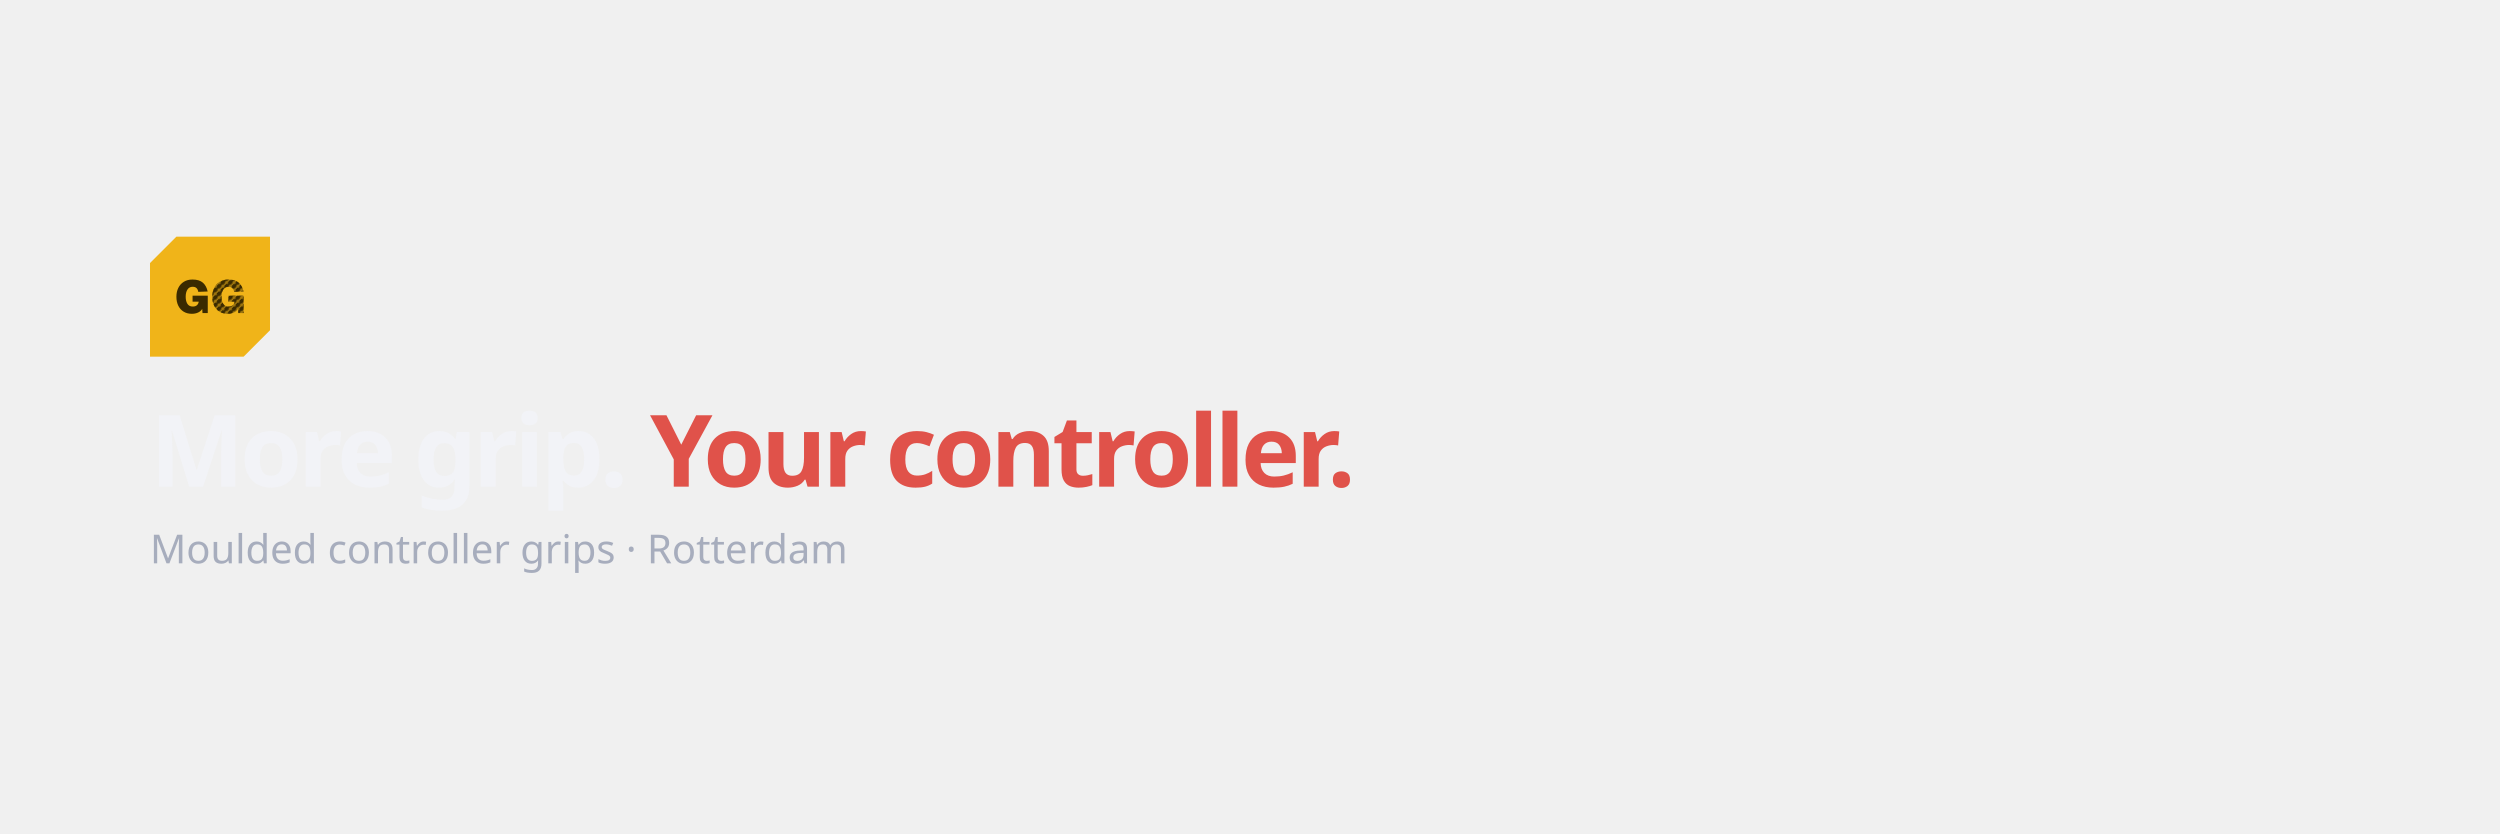
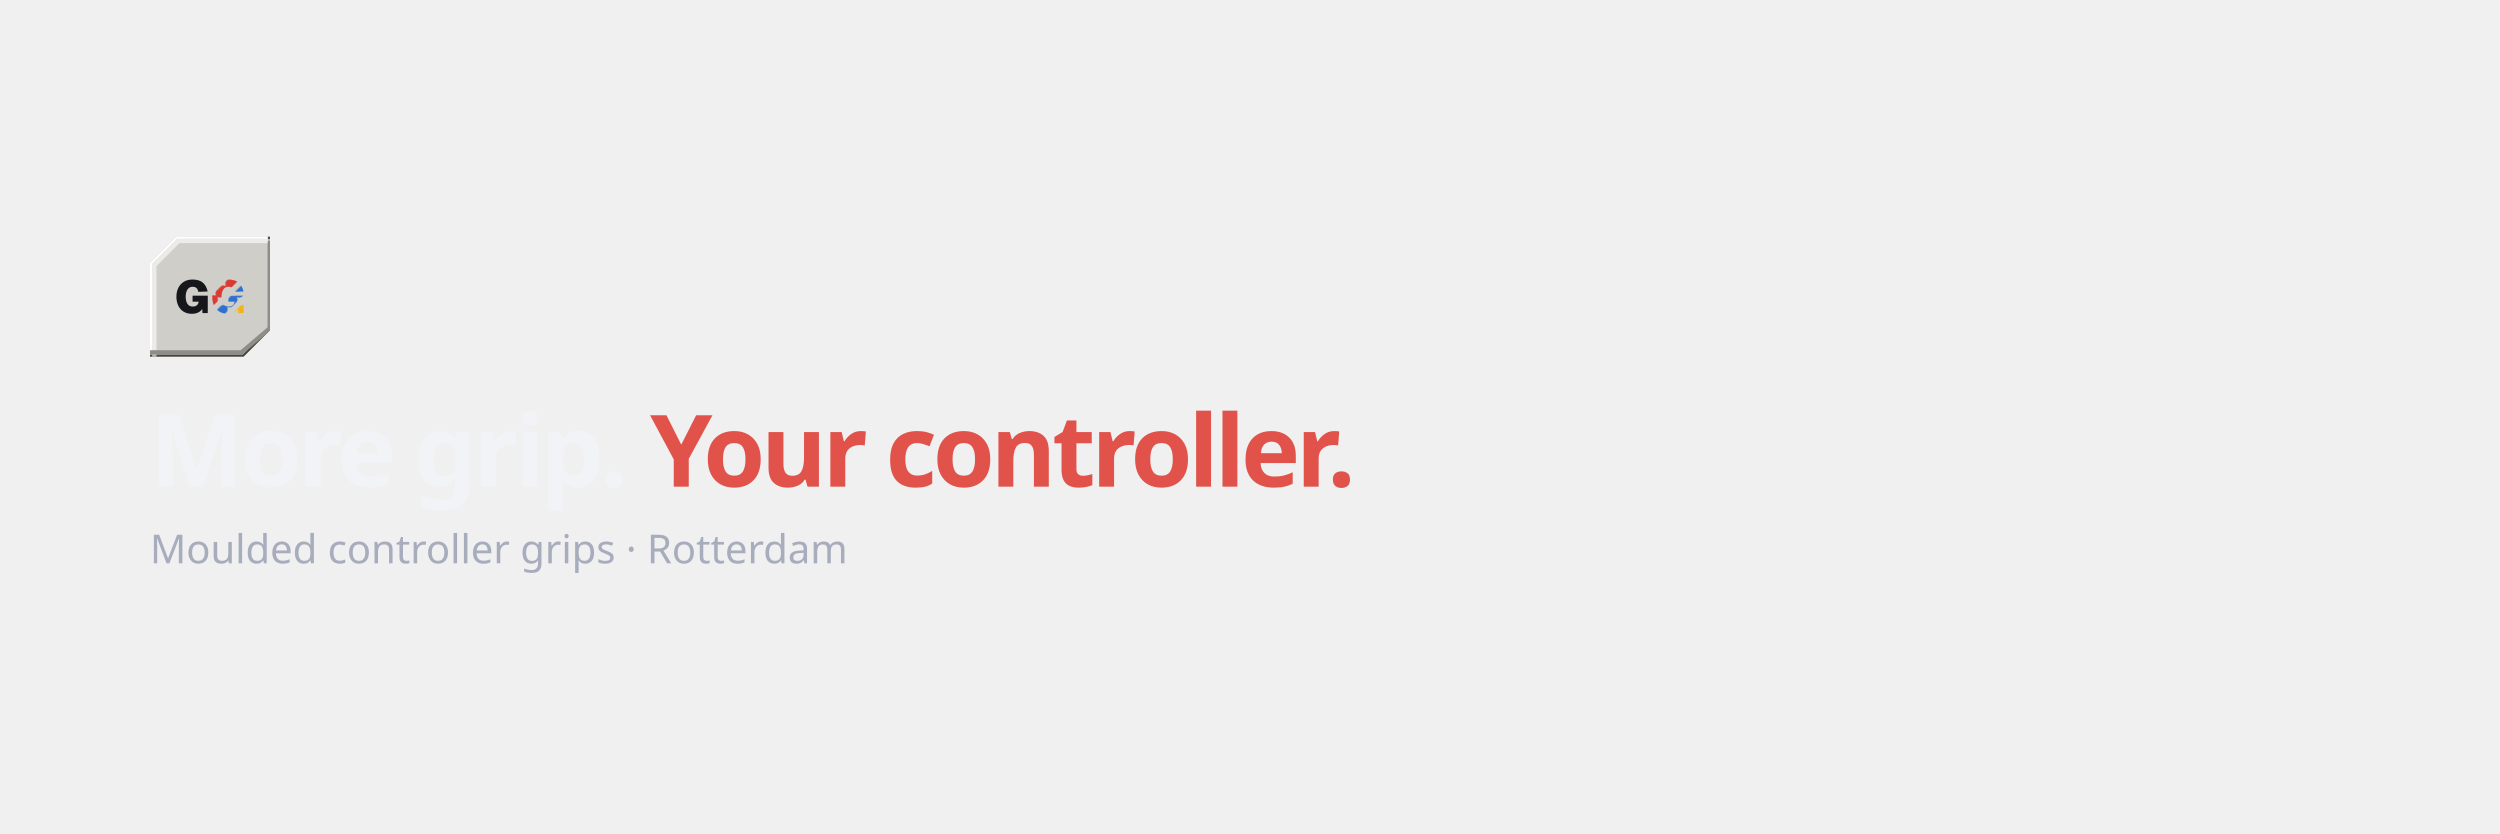
<svg xmlns="http://www.w3.org/2000/svg" viewBox="0 0 1500 500">
  <g transform="translate(90 142)">
-     <path d="M15.84 0H72V56.16L56.16 72H0V15.84Z" fill="#f0b419" />
+     <defs>
+       <pattern id="kf-bnk" width="120" height="30" patternUnits="userSpaceOnUse" patternTransform="rotate(45)">
+         <rect x="0" width="18" height="30" rx="9" fill="#1d9b52" />
+         <rect x="30" width="18" height="30" rx="9" fill="#d83a34" />
+         <rect x="60" width="18" height="30" rx="9" fill="#2f6fd0" />
+         <rect x="90" width="18" height="30" rx="9" fill="#f0b419" />
+       </pattern>
+       <clipPath id="kc-bnk">
+         <path d="M15.84 0H72V56.16L56.16 72H0V15.84Z" />
+       </clipPath>
+     </defs>
+     <path d="M15.84 0H72V56.16L56.16 72H0V15.84Z" fill="#cfcec9" />
+     <g clip-path="url(#kc-bnk)" fill="none" stroke-width="2.592">
+       <path d="M0 72V15.84L15.84 0H72" stroke="#ffffff" />
+       <path d="M72 0V56.16L56.16 72H0" stroke="#46453f" />
+       <path d="M2.592 72V17.136L17.136 2.592H72" stroke="rgba(255,255,255,0.6)" />
+       <path d="M72 2.592V54.864L54.864 69.408H0" stroke="#8e8d88" />
+     </g>
    <g transform="translate(15.84 25.71909) scale(0.2771134)">
-       <defs>
-         <pattern id="km-bnk" width="11.5" height="11.5" patternUnits="userSpaceOnUse" patternTransform="rotate(45)">
-           <rect width="8.236" height="11.5" rx="4.118" fill="#3a2a00" />
-         </pattern>
-       </defs>
      <g transform="translate(-4 72.6)">
-         <path d="M37.5 1.6L37.5 1.6Q27.1 1.6 19.6 -3.05Q12.1 -7.7 8.05 -16Q4 -24.3 4 -35.4L4 -35.4Q4 -46.1 8.15 -54.5Q12.3 -62.9 20.1 -67.75Q27.9 -72.6 38.9 -72.6L38.9 -72.6Q53.5 -72.6 61.3 -65.8Q69.1 -59 71.7 -46.7L71.7 -46.7L51.4 -45.9Q50.5 -51.2 47.6 -54.05Q44.7 -56.9 39.1 -56.9L39.1 -56.9Q31.9 -56.9 28 -51Q24.1 -45.1 24.1 -35.4L24.1 -35.4Q24.1 -25.8 27.85 -19.95Q31.6 -14.1 39.5 -14.1L39.5 -14.1Q45 -14.1 48.3 -16.85Q51.6 -19.6 52.3 -24.6L52.3 -24.6L39 -24.6L39 -37.6L71.9 -37.6L71.9 0L60.5 0L59.9 -9.1Q57.1 -4.1 51.15 -1.25Q45.2 1.6 37.5 1.6" fill="#3a2a00" />
-         <path d="M115.1 1.6L115.1 1.6Q104.7 1.6 97.2 -3.05Q89.7 -7.7 85.65 -16Q81.6 -24.3 81.6 -35.4L81.6 -35.4Q81.6 -46.1 85.75 -54.5Q89.9 -62.9 97.7 -67.75Q105.5 -72.6 116.5 -72.6L116.5 -72.6Q131.1 -72.6 138.9 -65.8Q146.7 -59 149.3 -46.7L149.3 -46.7L129 -45.9Q128.1 -51.2 125.2 -54.05Q122.3 -56.9 116.7 -56.9L116.7 -56.9Q109.5 -56.9 105.6 -51Q101.7 -45.1 101.7 -35.4L101.7 -35.4Q101.7 -25.8 105.45 -19.95Q109.2 -14.1 117.1 -14.1L117.1 -14.1Q122.6 -14.1 125.9 -16.85Q129.2 -19.6 129.9 -24.6L129.9 -24.6L116.6 -24.6L116.6 -37.6L149.5 -37.6L149.5 0L138.1 0L137.5 -9.1Q134.7 -4.1 128.75 -1.25Q122.8 1.6 115.1 1.6" fill="#3a2a00" opacity="0.45" />
-         <path d="M115.1 1.6L115.1 1.6Q104.7 1.6 97.2 -3.05Q89.7 -7.7 85.65 -16Q81.6 -24.3 81.6 -35.4L81.6 -35.4Q81.6 -46.1 85.75 -54.5Q89.9 -62.9 97.7 -67.75Q105.5 -72.6 116.5 -72.6L116.5 -72.6Q131.1 -72.6 138.9 -65.8Q146.7 -59 149.3 -46.7L149.3 -46.7L129 -45.9Q128.1 -51.2 125.2 -54.05Q122.3 -56.9 116.7 -56.9L116.7 -56.9Q109.5 -56.9 105.6 -51Q101.7 -45.1 101.7 -35.4L101.7 -35.4Q101.7 -25.8 105.45 -19.95Q109.2 -14.1 117.1 -14.1L117.1 -14.1Q122.6 -14.1 125.9 -16.85Q129.2 -19.6 129.9 -24.6L129.9 -24.6L116.6 -24.6L116.6 -37.6L149.5 -37.6L149.5 0L138.1 0L137.5 -9.1Q134.7 -4.1 128.75 -1.25Q122.8 1.6 115.1 1.6" fill="url(#km-bnk)" />
+         <path d="M37.5 1.6L37.5 1.6Q27.1 1.6 19.6 -3.05Q12.1 -7.7 8.05 -16Q4 -24.3 4 -35.4L4 -35.4Q4 -46.1 8.15 -54.5Q12.3 -62.9 20.1 -67.75Q27.9 -72.6 38.9 -72.6L38.9 -72.6Q53.5 -72.6 61.3 -65.8Q69.1 -59 71.7 -46.7L71.7 -46.7L51.4 -45.9Q50.5 -51.2 47.6 -54.05Q44.7 -56.9 39.1 -56.9L39.1 -56.9Q31.9 -56.9 28 -51Q24.1 -45.1 24.1 -35.4L24.1 -35.4Q24.1 -25.8 27.85 -19.95Q31.6 -14.1 39.5 -14.1L39.5 -14.1Q45 -14.1 48.3 -16.85Q51.6 -19.6 52.3 -24.6L52.3 -24.6L39 -24.6L39 -37.6L71.9 -37.6L71.9 0L60.5 0L59.9 -9.1Q57.1 -4.1 51.15 -1.25Q45.2 1.6 37.5 1.6" fill="#16171b" />
+         <path d="M115.1 1.6L115.1 1.6Q104.7 1.6 97.2 -3.05Q89.7 -7.7 85.65 -16Q81.6 -24.3 81.6 -35.4L81.6 -35.4Q81.6 -46.1 85.75 -54.5Q89.9 -62.9 97.7 -67.75Q105.5 -72.6 116.5 -72.6L116.5 -72.6Q131.1 -72.6 138.9 -65.8Q146.7 -59 149.3 -46.7L149.3 -46.7L129 -45.9Q128.1 -51.2 125.2 -54.05Q122.3 -56.9 116.7 -56.9L116.7 -56.9Q109.5 -56.9 105.6 -51Q101.7 -45.1 101.7 -35.4L101.7 -35.4Q101.7 -25.8 105.45 -19.95Q109.2 -14.1 117.1 -14.1L117.1 -14.1Q122.6 -14.1 125.9 -16.85Q129.2 -19.6 129.9 -24.6L129.9 -24.6L116.6 -24.6L116.6 -37.6L149.5 -37.6L149.5 0L138.1 0L137.5 -9.1Q134.7 -4.1 128.75 -1.25Q122.8 1.6 115.1 1.6" fill="url(#kf-bnk)" />
      </g>
    </g>
  </g>
  <text x="90" y="292" font-family="sans-serif" font-size="60" font-weight="800" letter-spacing="-2.5" fill="#f2f3f7">More grip. <tspan fill="#e0524a">Your controller.</tspan>
  </text>
  <text x="90" y="338" font-family="sans-serif" font-size="24" fill="#a7adbd">Moulded controller grips · Rotterdam</text>
</svg>
